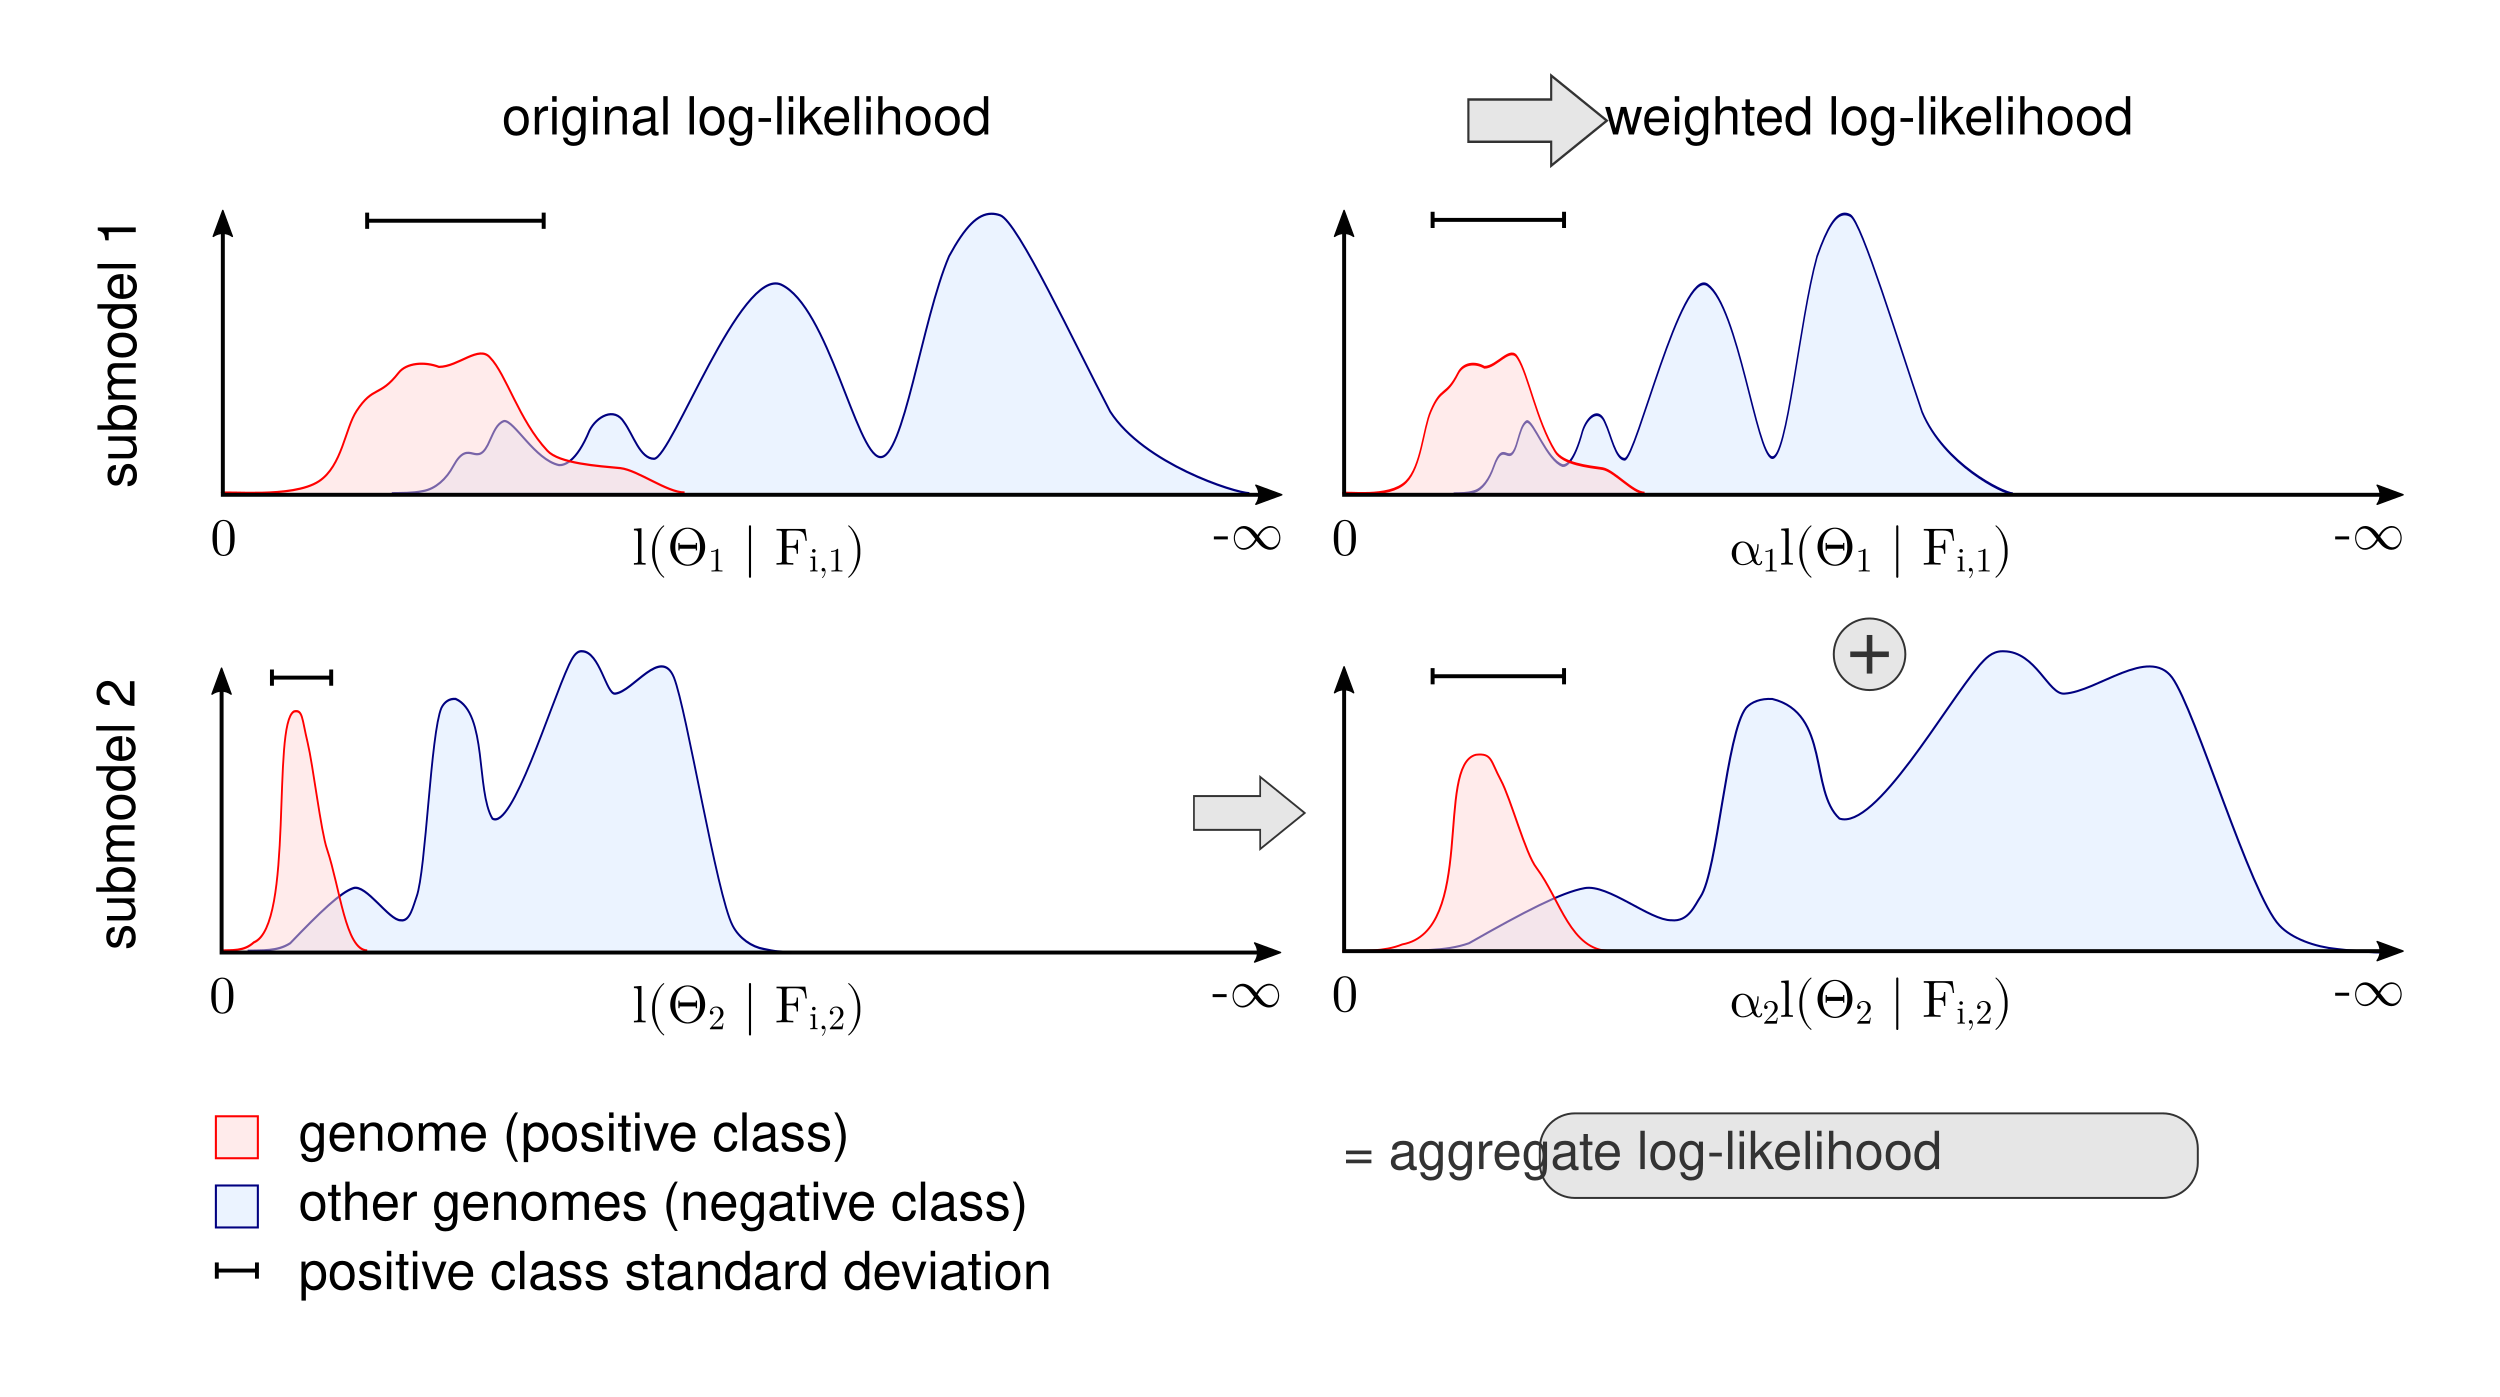
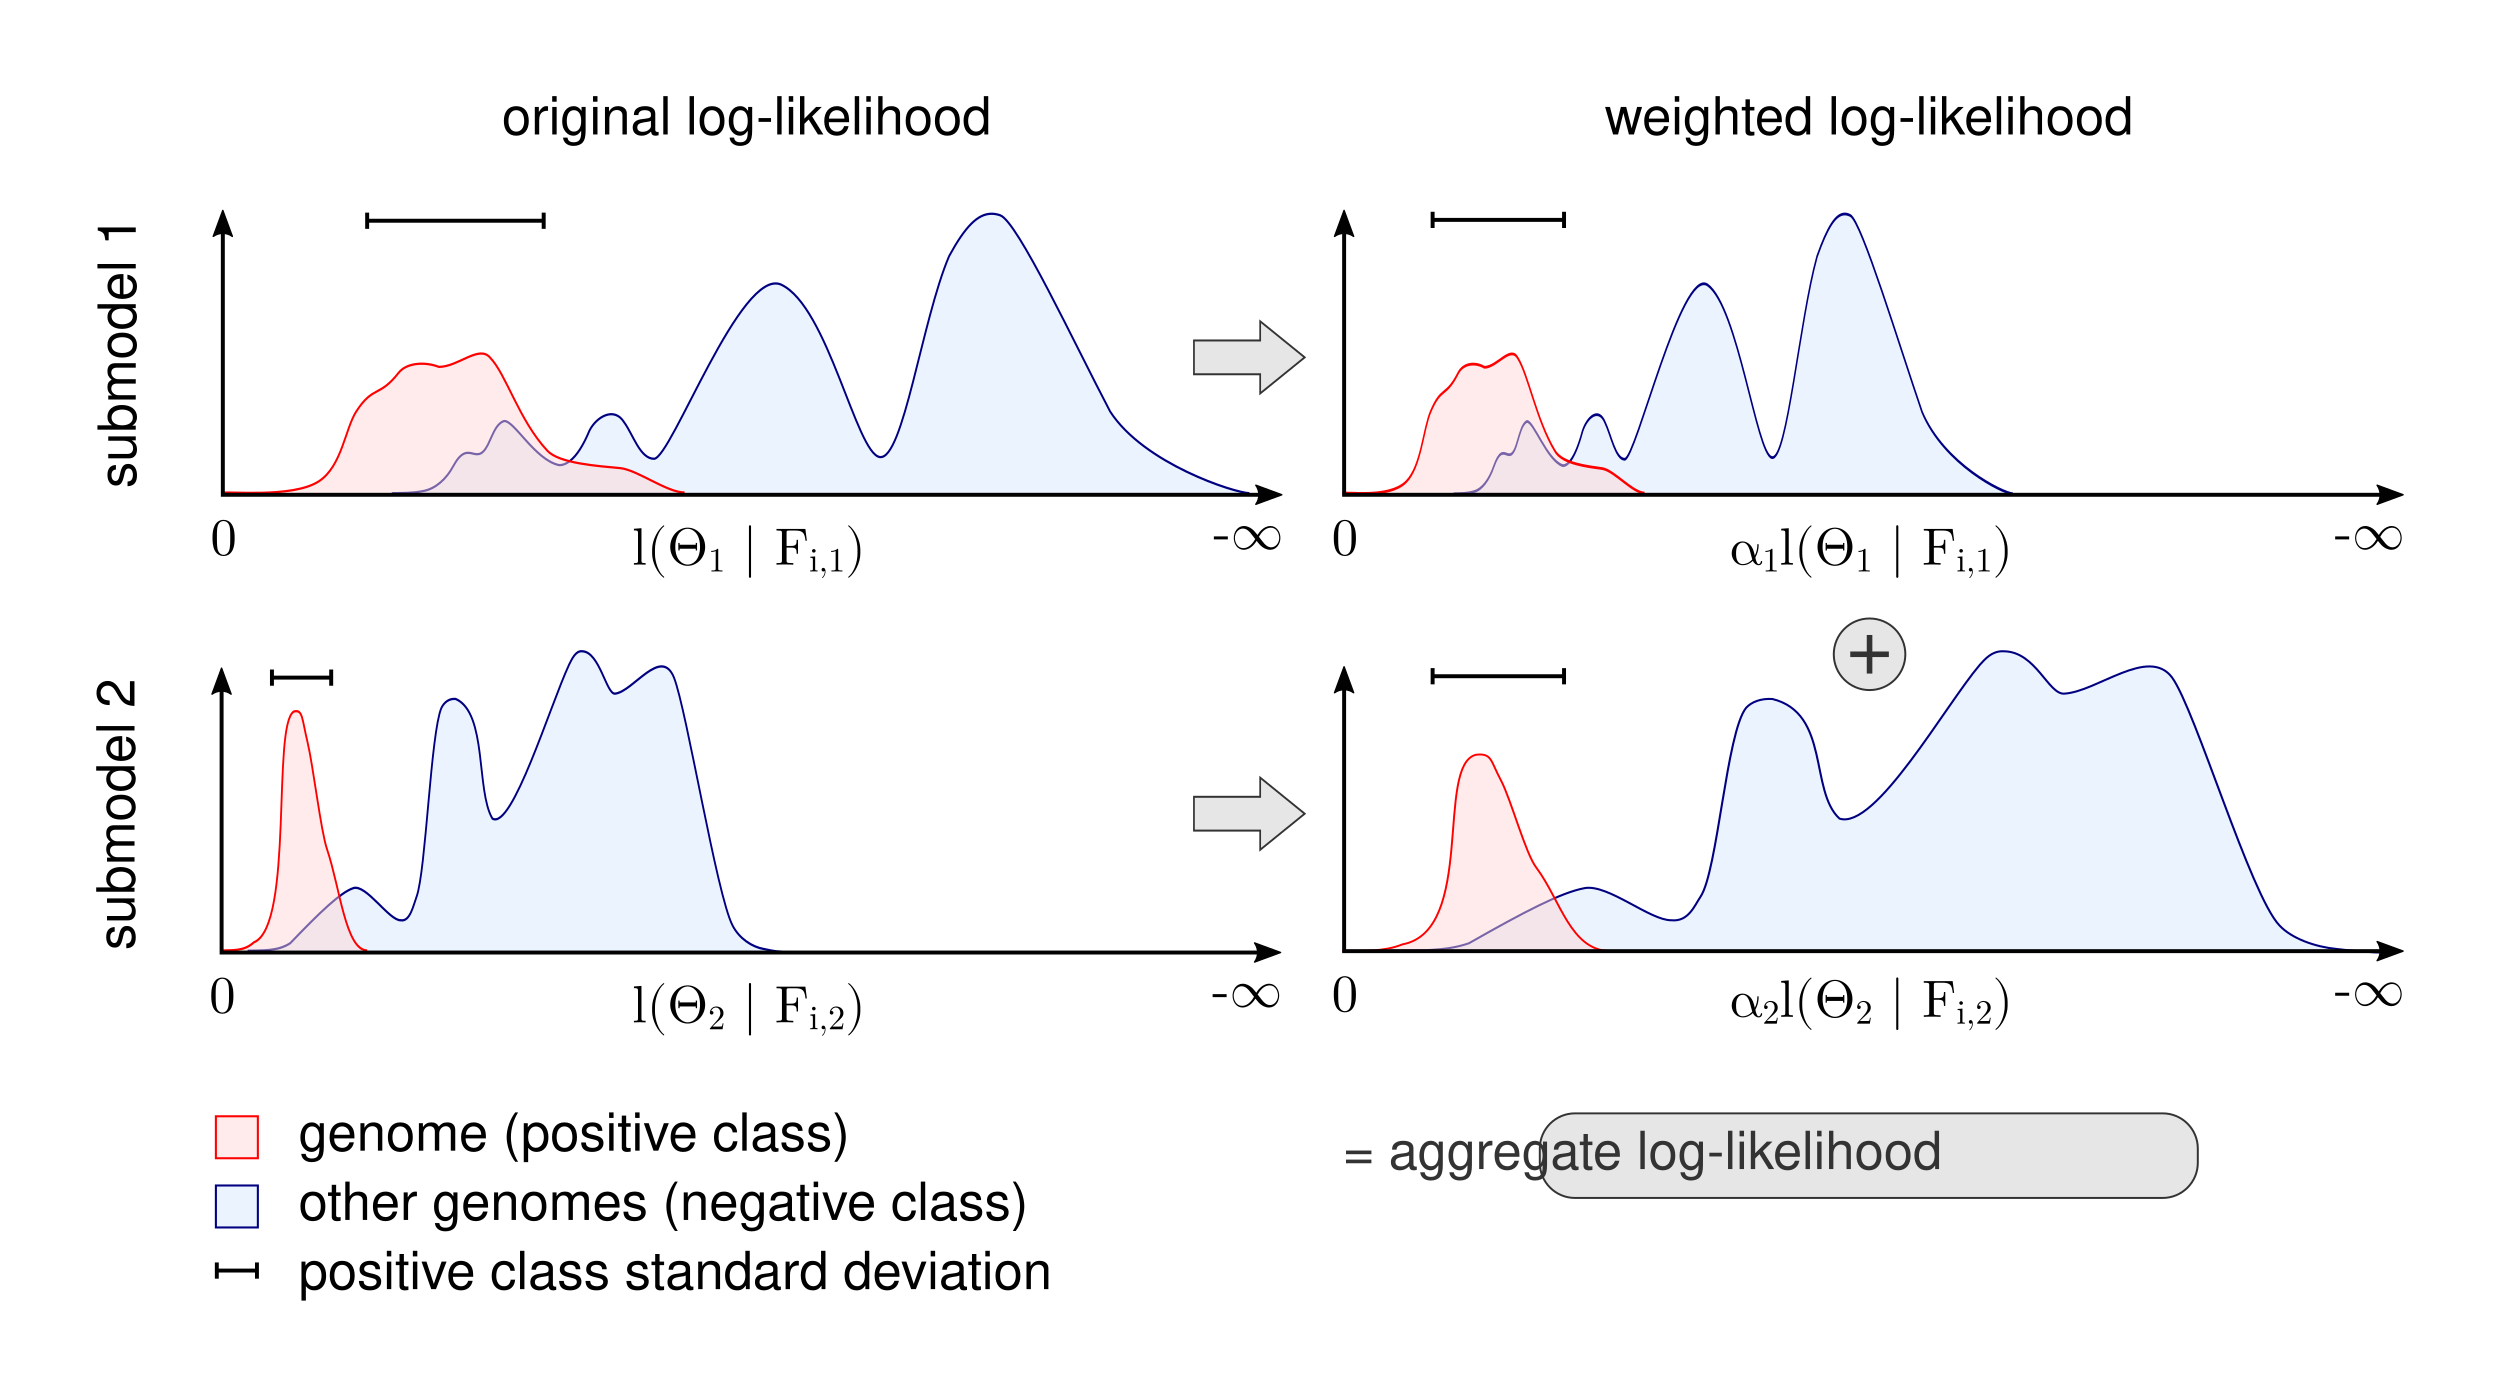
<svg xmlns="http://www.w3.org/2000/svg" xmlns:xlink="http://www.w3.org/1999/xlink" width="13cm" height="7.263cm" viewBox="0 0 460.63 257.358" id="svg2" version="1.1">
  <defs id="defs4">
    <marker orient="auto" refY="0" refX="0" id="Arrow2Mend" style="overflow:visible">
      <path id="path9118" style="fill:#000000;fill-opacity:1;fill-rule:evenodd;stroke:#000000;stroke-width:0.625;stroke-linejoin:round;stroke-opacity:1" d="M 8.719,4.034 -2.207,0.016 8.719,-4.002 c -1.745,2.372 -1.735,5.617 -6e-7,8.035 z" transform="scale(-0.6)" />
    </marker>
    <defs id="defs8077">
      <circle style="stroke-width:0.5" cy="0" cx="0" id="gpDot" r="0.5" />
      <path style="stroke:currentColor;stroke-width:0.133" id="gpPt0" d="M -1,0 H 1 M 0,-1 v 2" />
      <path style="stroke:currentColor;stroke-width:0.133" id="gpPt1" d="M -1,-1 1,1 M 1,-1 -1,1" />
      <path style="stroke:currentColor;stroke-width:0.133" id="gpPt2" d="M -1,0 H 1 M 0,-1 v 2 m -1,-2 2,2 m -2,0 2,-2" />
      <rect style="stroke:currentColor;stroke-width:0.133" id="gpPt3" x="-1" y="-1" width="2" height="2" />
      <rect style="fill:currentColor;stroke:currentColor;stroke-width:0.133" id="gpPt4" x="-1" y="-1" width="2" height="2" />
      <circle style="stroke:currentColor;stroke-width:0.133" id="gpPt5" cx="0" cy="0" r="1" />
      <use height="100%" width="100%" y="0" x="0" style="fill:currentColor;stroke:none" xlink:href="#gpPt5" id="gpPt6" />
      <path style="stroke:currentColor;stroke-width:0.133" id="gpPt7" d="m 0,-1.33 -1.33,2 h 2.66 z" />
      <use height="100%" width="100%" y="0" x="0" style="fill:currentColor;stroke:none" xlink:href="#gpPt7" id="gpPt8" />
      <use height="100%" width="100%" y="0" x="0" style="stroke:currentColor" xlink:href="#gpPt7" id="gpPt9" transform="scale(-1)" />
      <use height="100%" width="100%" y="0" x="0" style="fill:currentColor;stroke:none" xlink:href="#gpPt9" id="gpPt10" />
      <use height="100%" width="100%" y="0" x="0" style="stroke:currentColor" xlink:href="#gpPt3" id="gpPt11" transform="rotate(45)" />
      <use height="100%" width="100%" y="0" x="0" style="fill:currentColor;stroke:none" xlink:href="#gpPt11" id="gpPt12" />
    </defs>
    <marker orient="auto" refY="0" refX="0" id="Arrow2Mstart-2" style="overflow:visible">
      <path id="path9115-8" style="fill:#000000;fill-opacity:1;fill-rule:evenodd;stroke:#000000;stroke-width:0.625;stroke-linejoin:round;stroke-opacity:1" d="M 8.719,4.034 -2.207,0.016 8.719,-4.002 c -1.745,2.372 -1.735,5.617 -6e-7,8.035 z" transform="scale(0.6)" />
    </marker>
    <marker orient="auto" refY="0" refX="0" id="Arrow2Mstart-2-4" style="overflow:visible">
      <path id="path9115-8-5" style="fill:#000000;fill-opacity:1;fill-rule:evenodd;stroke:#000000;stroke-width:0.625;stroke-linejoin:round;stroke-opacity:1" d="M 8.719,4.034 -2.207,0.016 8.719,-4.002 c -1.745,2.372 -1.735,5.617 -6e-7,8.035 z" transform="scale(0.6)" />
    </marker>
    <marker orient="auto" refY="0" refX="0" id="Arrow2Mend-2" style="overflow:visible">
      <path id="path9118-0" style="fill:#000000;fill-opacity:1;fill-rule:evenodd;stroke:#000000;stroke-width:0.625;stroke-linejoin:round;stroke-opacity:1" d="M 8.719,4.034 -2.207,0.016 8.719,-4.002 c -1.745,2.372 -1.735,5.617 -6e-7,8.035 z" transform="scale(-0.6)" />
    </marker>
    <marker orient="auto" refY="0" refX="0" id="Arrow2Mstart-2-9" style="overflow:visible">
      <path id="path9115-8-0" style="fill:#000000;fill-opacity:1;fill-rule:evenodd;stroke:#000000;stroke-width:0.625;stroke-linejoin:round;stroke-opacity:1" d="M 8.719,4.034 -2.207,0.016 8.719,-4.002 c -1.745,2.372 -1.735,5.617 -6e-7,8.035 z" transform="scale(0.6)" />
    </marker>
    <marker orient="auto" refY="0" refX="0" id="Arrow2Mend-99" style="overflow:visible">
      <path id="path9118-4" style="fill:#000000;fill-opacity:1;fill-rule:evenodd;stroke:#000000;stroke-width:0.625;stroke-linejoin:round;stroke-opacity:1" d="M 8.719,4.034 -2.207,0.016 8.719,-4.002 c -1.745,2.372 -1.735,5.617 -6e-7,8.035 z" transform="scale(-0.6)" />
    </marker>
    <marker orient="auto" refY="0" refX="0" id="Arrow2Mstart-2-1" style="overflow:visible">
      <path id="path9115-8-03" style="fill:#000000;fill-opacity:1;fill-rule:evenodd;stroke:#000000;stroke-width:0.625;stroke-linejoin:round;stroke-opacity:1" d="M 8.719,4.034 -2.207,0.016 8.719,-4.002 c -1.745,2.372 -1.735,5.617 -6e-7,8.035 z" transform="scale(0.6)" />
    </marker>
    <marker orient="auto" refY="0" refX="0" id="Arrow2Mend-7" style="overflow:visible">
      <path id="path9118-8" style="fill:#000000;fill-opacity:1;fill-rule:evenodd;stroke:#000000;stroke-width:0.625;stroke-linejoin:round;stroke-opacity:1" d="M 8.719,4.034 -2.207,0.016 8.719,-4.002 c -1.745,2.372 -1.735,5.617 -6e-7,8.035 z" transform="scale(-0.6)" />
    </marker>
  </defs>
  <g id="layer1" transform="translate(-2.004897,-85.79179)">
    <g style="color:#ffffff;fill:none;stroke:currentColor;stroke-width:5;stroke-linecap:butt;stroke-linejoin:miter" id="g8093" transform="translate(-388.5714,-11.92351)" />
    <g style="color:#000000;fill:none;stroke:currentColor;stroke-width:5;stroke-linecap:butt;stroke-linejoin:miter" id="g8095" transform="translate(-388.5714,-11.92351)" />
    <g id="g8935-7" transform="matrix(0.03029396,0,0,0.03029396,294.3718,24.95162)" />
    <g id="g14584-01" transform="translate(271.2583,-114.0734)" />
    <text xml:space="preserve" style="font-style:normal;font-weight:normal;font-size:40px;line-height:125%;font-family:sans-serif;letter-spacing:0px;word-spacing:0px;fill:#000000;fill-opacity:1;stroke:none;stroke-width:1px;stroke-linecap:butt;stroke-linejoin:miter;stroke-opacity:1" x="120.714" y="308.076" id="text16490">
      <tspan id="tspan16492" x="120.714" y="343.467" />
    </text>
    <g id="g18074" transform="matrix(0.7290189,0,0,0.7290189,5.344135,88.01877)">
      <g style="color:#ff0000;fill:none;stroke:#ff0000;stroke-width:11.811;stroke-linecap:butt;stroke-linejoin:miter;stroke-miterlimit:4;stroke-dasharray:none" transform="matrix(0.04066079,0,0,0.04823645,69.53168,-127.7697)" id="g8847-4-2">
        <path style="color:#ff0000;fill:#d5e5ff;fill-opacity:0.471;stroke:#000080;stroke-width:11.811;stroke-linecap:butt;stroke-linejoin:miter;stroke-miterlimit:4;stroke-dasharray:none" d="m 5943.3,5169.928 c -92.552,-2.635 -655.233,-153.757 -865.399,-427.952 -222.678,-357.134 -576.237,-997.642 -684.085,-1028.573 -18.536,-5.316 -36.501,-8.014 -54.156,-7.885 -85.067,0.623 -162.955,66.885 -263.059,222.211 -169.708,336.073 -285.068,1070.66 -430.819,1052.572 -145.751,-18.088 -321.893,-788.852 -613.166,-903.482 -250.541,-93.237 -680.508,906.131 -789.482,912.584 -87.464,0.228 -130.692,-127.486 -186.484,-191.158 -61.364,-84.333 -172.122,-29.047 -215.496,43.467 -82.226,167.654 -158.449,182.453 -189.504,180.736 -149.098,-27.228 -279.448,-235.92 -341.394,-230.838 -44.774,12.522 -65.179,60.651 -86.213,97.928 -83.169,169.578 -126.273,-21.921 -229.326,137.938 -42.363,67.125 -110.238,120.346 -190.305,131.455 -63.314,10.964 -127.97,9.887 -191.996,10.744" id="path8370-9-1-1-0-6" />
        <path style="color:#ff0000;fill:#ffd5d5;fill-opacity:0.471;stroke:#ff0000;stroke-width:11.811;stroke-linecap:butt;stroke-linejoin:miter;stroke-miterlimit:4;stroke-dasharray:none" d="m -448.157,5169.151 c 24.813,-13.029 441.806,29.723 607.569,-61.944 144.751,-80.048 162.388,-277.464 234.828,-369.168 103.785,-133.197 141.092,-70.026 260.497,-199.085 48.902,-52.81 161.903,-59.682 251.04,-31.003 120.332,-0.61 248.887,-116.592 317.356,-49.022 100.488,86.691 179.139,328.286 356.221,488.094 72.795,67.103 317.079,80.32 454.662,91.425 108.795,10.961 288.629,126.99 398.649,127.847" id="path8370-9-3-6-0" />
      </g>
      <path style="opacity:0.99;fill:none;fill-opacity:1;stroke:#000000;stroke-width:1;stroke-miterlimit:4;stroke-dasharray:none;stroke-dashoffset:0;stroke-opacity:1;marker-start:url(#Arrow2Mstart-2-4);marker-end:url(#Arrow2Mend-2)" d="M 318.052,122.003 H 51.731 V 51.459" id="rect8900-6-2" />
      <g style="color:#ff0000;fill:none;stroke:#ff0000;stroke-width:12.056;stroke-linecap:butt;stroke-linejoin:miter;stroke-miterlimit:4;stroke-dasharray:none" transform="matrix(0.03898306,0,0,0.04827194,50.21843,77.19164)" id="g8843">
        <path style="color:#ff0000;fill:#d5e5ff;fill-opacity:0.471;stroke:#000080;stroke-width:12.056;stroke-linecap:butt;stroke-linejoin:miter;stroke-miterlimit:4;stroke-dasharray:none" d="m 3726.048,3325.677 c -64.026,-0.857 -114.538,-7.863 -177.852,-18.827 -80.067,-11.109 -162.084,-56.249 -204.447,-123.374 -103.053,-159.859 -297.061,-1129.16 -380.23,-1298.738 -83.331,-164.653 -264.214,73.92 -380.822,84.646 -56.758,7.041 -100.595,-220.389 -214.49,-221.774 -0.326,-0.027 -0.651,-0.051 -0.976,-0.072 -0.324,-0.021 -0.647,-0.039 -0.969,-0.054 -0.322,-0.015 -0.643,-0.028 -0.963,-0.038 -0.32,-0.01 -0.638,-0.017 -0.956,-0.022 -39.403,-0.544 -62.515,41.17 -80.973,70.811 -123.131,214.074 -369.631,867.397 -496.751,805.391 -106.605,-145.21 -32.777,-552.032 -237.556,-626.307 -41.772,-3.435 -73.863,15.784 -92.916,46.381 -69.488,129.101 -100.825,855.764 -161.223,989.004 -20.98,45.654 -42.505,132.64 -102.975,123.293 -75.346,1.843 -224.349,-190.631 -306.931,-168.247 -82.581,22.384 -211.877,122.245 -409.432,288.534 -84.764,44.192 -183.548,36.466 -276.1,39.102" id="path8370-9-1-2-7" />
        <path style="color:#ff0000;fill:#ffd5d5;fill-opacity:0.471;stroke:#ff0000;stroke-width:12.056;stroke-linecap:butt;stroke-linejoin:miter;stroke-miterlimit:4;stroke-dasharray:none" d="m 27.342,3314.604 c 71.146,-2.876 147.084,5.557 212.244,-42.67 260.931,-85.585 116.43,-1144.678 260.592,-1209.149 57.228,-11.512 51.16,37.462 87.958,161.267 35.95,120.948 87.007,468.805 126.334,560.086 85.172,205.644 120.126,526.625 260.468,530.466" id="path8370-6" />
      </g>
      <path style="opacity:0.99;fill:none;fill-opacity:1;stroke:#000000;stroke-width:1;stroke-miterlimit:4;stroke-dasharray:none;stroke-dashoffset:0;stroke-opacity:1;marker-start:url(#Arrow2Mstart-2);marker-end:url(#Arrow2Mend)" d="M 317.739,237.695 H 51.419 v -70.544" id="rect8900-6" />
      <g style="color:#ff0000;fill:none;stroke:#ff0000;stroke-width:14.618;stroke-linecap:butt;stroke-linejoin:miter;stroke-miterlimit:4;stroke-dasharray:none" transform="matrix(0.02651398,0,0,0.04828755,346.5785,-127.8959)" id="g8847-4">
        <path style="color:#ff0000;fill:#d5e5ff;fill-opacity:0.471;stroke:#000080;stroke-width:14.618;stroke-linecap:butt;stroke-linejoin:miter;stroke-miterlimit:4;stroke-dasharray:none" d="m 5943.3,5169.928 c -92.552,-2.635 -655.233,-153.757 -865.399,-427.952 -222.678,-357.134 -576.237,-997.642 -684.085,-1028.573 -18.536,-5.316 -36.501,-8.014 -54.156,-7.885 -85.067,0.623 -162.955,66.885 -263.059,222.211 -169.708,336.073 -285.068,1070.66 -430.819,1052.572 -145.751,-18.088 -321.893,-788.852 -613.166,-903.482 -250.541,-93.237 -680.508,906.131 -789.482,912.584 -87.464,0.228 -130.692,-127.486 -186.484,-191.158 -61.364,-84.333 -172.122,-29.047 -215.496,43.467 -82.226,167.654 -158.449,182.453 -189.504,180.736 -149.098,-27.228 -279.448,-235.92 -341.394,-230.838 -44.774,12.522 -65.179,60.651 -86.213,97.928 -83.169,169.578 -126.273,-21.921 -229.326,137.938 -42.363,67.125 -110.238,120.346 -190.305,131.455 -63.314,10.964 -127.97,9.887 -191.996,10.744" id="path8370-9-1-1-0" />
        <path style="color:#ff0000;fill:#ffd5d5;fill-opacity:0.471;stroke:#ff0000;stroke-width:14.618;stroke-linecap:butt;stroke-linejoin:miter;stroke-miterlimit:4;stroke-dasharray:none" d="m -448.157,5169.151 c 24.813,-13.029 441.806,29.723 607.569,-61.944 144.751,-80.048 162.388,-277.464 234.828,-369.168 103.785,-133.197 141.092,-70.026 260.497,-199.085 48.902,-52.81 161.903,-59.682 251.04,-31.003 120.332,-0.61 248.887,-116.592 317.356,-49.022 100.488,86.691 179.139,328.286 356.221,488.094 72.795,67.103 317.079,80.32 454.662,91.425 108.795,10.961 288.629,126.99 398.649,127.847" id="path8370-9-3-6" />
      </g>
      <path style="opacity:0.99;fill:none;fill-opacity:1;stroke:#000000;stroke-width:1;stroke-miterlimit:4;stroke-dasharray:none;stroke-dashoffset:0;stroke-opacity:1;marker-start:url(#Arrow2Mstart-2-9);marker-end:url(#Arrow2Mend-99)" d="M 601.455,122.003 H 335.134 V 51.459" id="rect8900-6-5" />
      <path style="color:#ff0000;fill:#d5e5ff;fill-opacity:0.471;stroke:#000080;stroke-width:0.523;stroke-linecap:butt;stroke-linejoin:miter;stroke-miterlimit:4;stroke-dasharray:none" d="m 598.853,237.725 c -4.573,-0.041 -8.181,-0.38 -12.703,-0.909 -5.719,-0.536 -11.577,-2.715 -14.602,-5.955 -7.36,-7.716 -21.217,-54.502 -27.158,-62.687 -5.952,-7.947 -18.871,3.568 -27.2,4.086 -4.054,0.34 -7.185,-10.638 -15.32,-10.704 -0.023,-0.001 -0.046,-0.003 -0.07,-0.003 -0.023,-0.001 -0.046,-0.001 -0.069,-0.003 -0.023,-7.2e-4 -0.046,-0.001 -0.069,-0.001 -0.023,-4.7e-4 -0.046,-8.1e-4 -0.068,-10e-4 -2.814,-0.026 -4.465,1.987 -5.783,3.418 -8.795,10.333 -26.401,41.867 -35.48,38.874 -7.614,-7.009 -2.341,-26.645 -16.967,-30.23 -2.984,-0.166 -5.276,0.762 -6.636,2.239 -4.963,6.231 -7.201,41.306 -11.515,47.737 -1.498,2.204 -3.036,6.402 -7.355,5.951 -5.381,0.089 -16.024,-9.201 -21.922,-8.121 -5.898,1.08 -15.133,5.9 -29.243,13.927 -6.054,2.133 -13.11,1.76 -19.72,1.887" id="path8370-9-1-2-7-8" />
      <path style="color:#ff0000;fill:#ffd5d5;fill-opacity:0.471;stroke:#ff0000;stroke-width:0.489;stroke-linecap:butt;stroke-linejoin:miter;stroke-miterlimit:4;stroke-dasharray:none" d="m 334.677,237.33 c 5.082,-0.114 10.506,0.22 15.16,-1.691 18.637,-3.393 8.316,-45.376 18.613,-47.932 4.088,-0.456 3.654,1.485 6.283,6.393 2.568,4.795 6.215,18.584 9.024,22.202 6.084,8.152 8.58,20.876 18.604,21.028" id="path8370-6-5" />
      <path id="rect8900-6-86" d="M 601.455,237.343 H 335.134 V 166.799" style="opacity:0.99;fill:none;fill-opacity:1;stroke:#000000;stroke-width:1;stroke-miterlimit:4;stroke-dasharray:none;stroke-dashoffset:0;stroke-opacity:1;marker-start:url(#Arrow2Mstart-2-1);marker-end:url(#Arrow2Mend-7)" />
      <path id="path14568" style="fill:none;fill-rule:evenodd;stroke:#000000;stroke-width:1;stroke-linecap:butt;stroke-linejoin:miter;stroke-miterlimit:4;stroke-dasharray:none;stroke-opacity:1" d="m 88.208,54.786 v -4.099 m 44.618,0 v 4.099 M 87.98,52.736 h 45.074" />
      <path id="path14568-1" style="fill:none;fill-rule:evenodd;stroke:#000000;stroke-width:1;stroke-linecap:butt;stroke-linejoin:miter;stroke-miterlimit:4;stroke-dasharray:none;stroke-opacity:1" d="m 64.144,170.262 v -4.099 m 14.975,0 v 4.099 m -15.203,-2.05 h 15.431" />
      <path id="path14568-7" style="fill:none;fill-rule:evenodd;stroke:#000000;stroke-width:1;stroke-linecap:butt;stroke-linejoin:miter;stroke-miterlimit:4;stroke-dasharray:none;stroke-opacity:1" d="m 357.501,169.91 v -4.099 m 33.217,0 v 4.099 m -33.445,-2.05 h 33.673" />
      <path id="path14568-7-6" style="fill:none;fill-rule:evenodd;stroke:#000000;stroke-width:1;stroke-linecap:butt;stroke-linejoin:miter;stroke-miterlimit:4;stroke-dasharray:none;stroke-opacity:1" d="M 357.501,54.57 V 50.471 m 33.217,0 v 4.099 m -33.445,-2.05 h 33.673" />
      <text id="text16177" y="30.934" x="122.275" style="font-style:normal;font-weight:normal;font-size:40px;line-height:125%;font-family:sans-serif;letter-spacing:0px;word-spacing:0px;fill:#000000;fill-opacity:1;stroke:none;stroke-width:1px;stroke-linecap:butt;stroke-linejoin:miter;stroke-opacity:1" xml:space="preserve">
        <tspan style="font-style:normal;font-variant:normal;font-weight:normal;font-stretch:normal;font-size:13.287px;font-family:'Nimbus Sans L';-inkscape-font-specification:'Nimbus Sans L'" y="30.934" x="122.275" id="tspan16179">original log-likelihood</tspan>
      </text>
      <text id="text16177-6" y="30.934" x="401.025" style="font-style:normal;font-weight:normal;font-size:40px;line-height:125%;font-family:sans-serif;letter-spacing:0px;word-spacing:0px;fill:#000000;fill-opacity:1;stroke:none;stroke-width:1px;stroke-linecap:butt;stroke-linejoin:miter;stroke-opacity:1" xml:space="preserve">
        <tspan style="font-style:normal;font-variant:normal;font-weight:normal;font-stretch:normal;font-size:13.287px;font-family:'Nimbus Sans L';-inkscape-font-specification:'Nimbus Sans L'" y="30.934" x="401.025" id="tspan16179-7">weighted log-likelihood</tspan>
      </text>
      <text id="text16177-60" y="255.353" x="155.197" style="font-style:normal;font-weight:normal;font-size:40px;line-height:125%;font-family:sans-serif;letter-spacing:0px;word-spacing:0px;fill:#000000;fill-opacity:1;stroke:none;stroke-width:1px;stroke-linecap:butt;stroke-linejoin:miter;stroke-opacity:1" xml:space="preserve">
        <tspan style="font-style:normal;font-variant:normal;font-weight:normal;font-stretch:normal;font-size:13.287px;font-family:'Latin Modern Math';-inkscape-font-specification:'Latin Modern Math'" y="255.353" x="155.197" id="tspan16179-9">l(Θ<tspan id="tspan16284" style="font-size:65%;baseline-shift:sub">2</tspan> | F<tspan id="tspan16288" style="font-size:65%;baseline-shift:sub">i,2</tspan>)</tspan>
      </text>
      <text id="text16177-60-0" y="139.661" x="155.197" style="font-style:normal;font-weight:normal;font-size:40px;line-height:125%;font-family:sans-serif;letter-spacing:0px;word-spacing:0px;fill:#000000;fill-opacity:1;stroke:none;stroke-width:1px;stroke-linecap:butt;stroke-linejoin:miter;stroke-opacity:1" xml:space="preserve">
        <tspan style="font-style:normal;font-variant:normal;font-weight:normal;font-stretch:normal;font-size:13.287px;font-family:'Latin Modern Math';-inkscape-font-specification:'Latin Modern Math'" y="139.661" x="155.197" id="tspan16179-9-2">l(Θ<tspan id="tspan16284-8" style="font-size:65%;baseline-shift:sub">1</tspan> | F<tspan id="tspan16288-0" style="font-size:65%;baseline-shift:sub">i,1</tspan>)</tspan>
      </text>
      <text id="text16177-60-0-6" y="139.661" x="432.334" style="font-style:normal;font-weight:normal;font-size:40px;line-height:125%;font-family:sans-serif;letter-spacing:0px;word-spacing:0px;fill:#000000;fill-opacity:1;stroke:none;stroke-width:1px;stroke-linecap:butt;stroke-linejoin:miter;stroke-opacity:1" xml:space="preserve">
        <tspan style="font-style:normal;font-variant:normal;font-weight:normal;font-stretch:normal;font-size:13.287px;font-family:'Latin Modern Math';-inkscape-font-specification:'Latin Modern Math'" y="139.661" x="432.334" id="tspan16179-9-2-2">α<tspan id="tspan16286-4-6" style="font-size:65%;baseline-shift:sub">1</tspan>l(Θ<tspan id="tspan16284-8-5" style="font-size:65%;baseline-shift:sub">1</tspan> | F<tspan id="tspan16288-0-6" style="font-size:65%;baseline-shift:sub">i,1</tspan>)</tspan>
      </text>
      <text id="text16177-60-0-63" y="253.952" x="432.334" style="font-style:normal;font-weight:normal;font-size:40px;line-height:125%;font-family:sans-serif;letter-spacing:0px;word-spacing:0px;fill:#000000;fill-opacity:1;stroke:none;stroke-width:1px;stroke-linecap:butt;stroke-linejoin:miter;stroke-opacity:1" xml:space="preserve">
        <tspan style="font-style:normal;font-variant:normal;font-weight:normal;font-stretch:normal;font-size:13.287px;font-family:'Latin Modern Math';-inkscape-font-specification:'Latin Modern Math'" y="253.952" x="432.334" id="tspan16179-9-2-4">α<tspan id="tspan16286-4-1" style="font-size:65%;baseline-shift:sub">2</tspan>l(Θ<tspan id="tspan16284-8-7" style="font-size:65%;baseline-shift:sub">2</tspan> | F<tspan id="tspan16288-0-1" style="font-size:65%;baseline-shift:sub">i,2</tspan>)</tspan>
      </text>
      <text transform="rotate(-90)" id="text16177-3" y="29.72" x="-120.29" style="font-style:normal;font-weight:normal;font-size:40px;line-height:125%;font-family:sans-serif;letter-spacing:0px;word-spacing:0px;fill:#000000;fill-opacity:1;stroke:none;stroke-width:1px;stroke-linecap:butt;stroke-linejoin:miter;stroke-opacity:1" xml:space="preserve">
        <tspan style="font-style:normal;font-variant:normal;font-weight:normal;font-stretch:normal;font-size:13.287px;font-family:'Nimbus Sans L';-inkscape-font-specification:'Nimbus Sans L'" y="29.72" x="-120.29" id="tspan16179-0">submodel 1</tspan>
      </text>
      <text transform="rotate(-90)" id="text16177-3-8" y="29.408" x="-237.071" style="font-style:normal;font-weight:normal;font-size:40px;line-height:125%;font-family:sans-serif;letter-spacing:0px;word-spacing:0px;fill:#000000;fill-opacity:1;stroke:none;stroke-width:1px;stroke-linecap:butt;stroke-linejoin:miter;stroke-opacity:1" xml:space="preserve">
        <tspan style="font-style:normal;font-variant:normal;font-weight:normal;font-stretch:normal;font-size:13.287px;font-family:'Nimbus Sans L';-inkscape-font-specification:'Nimbus Sans L'" y="29.408" x="-237.071" id="tspan16179-0-2">submodel 2</tspan>
      </text>
      <text id="text16177-60-9" y="135.763" x="302.072" style="font-style:normal;font-weight:normal;font-size:40px;line-height:125%;font-family:sans-serif;letter-spacing:0px;word-spacing:0px;fill:#000000;fill-opacity:1;stroke:none;stroke-width:1px;stroke-linecap:butt;stroke-linejoin:miter;stroke-opacity:1" xml:space="preserve">
        <tspan style="font-style:normal;font-variant:normal;font-weight:normal;font-stretch:normal;font-size:13.287px;font-family:'Latin Modern Math';-inkscape-font-specification:'Latin Modern Math'" y="135.763" x="302.072" id="tspan16179-9-0">-∞</tspan>
      </text>
      <text id="text16177-60-9-1" y="135.763" x="585.476" style="font-style:normal;font-weight:normal;font-size:40px;line-height:125%;font-family:sans-serif;letter-spacing:0px;word-spacing:0px;fill:#000000;fill-opacity:1;stroke:none;stroke-width:1px;stroke-linecap:butt;stroke-linejoin:miter;stroke-opacity:1" xml:space="preserve">
        <tspan style="font-style:normal;font-variant:normal;font-weight:normal;font-stretch:normal;font-size:13.287px;font-family:'Latin Modern Math';-inkscape-font-specification:'Latin Modern Math'" y="135.763" x="585.476" id="tspan16179-9-0-6">-∞</tspan>
      </text>
      <text id="text16177-60-9-7" y="251.103" x="585.476" style="font-style:normal;font-weight:normal;font-size:40px;line-height:125%;font-family:sans-serif;letter-spacing:0px;word-spacing:0px;fill:#000000;fill-opacity:1;stroke:none;stroke-width:1px;stroke-linecap:butt;stroke-linejoin:miter;stroke-opacity:1" xml:space="preserve">
        <tspan style="font-style:normal;font-variant:normal;font-weight:normal;font-stretch:normal;font-size:13.287px;font-family:'Latin Modern Math';-inkscape-font-specification:'Latin Modern Math'" y="251.103" x="585.476" id="tspan16179-9-0-8">-∞</tspan>
      </text>
      <text id="text16177-60-9-8" y="251.455" x="301.76" style="font-style:normal;font-weight:normal;font-size:40px;line-height:125%;font-family:sans-serif;letter-spacing:0px;word-spacing:0px;fill:#000000;fill-opacity:1;stroke:none;stroke-width:1px;stroke-linecap:butt;stroke-linejoin:miter;stroke-opacity:1" xml:space="preserve">
        <tspan style="font-style:normal;font-variant:normal;font-weight:normal;font-stretch:normal;font-size:13.287px;font-family:'Latin Modern Math';-inkscape-font-specification:'Latin Modern Math'" y="251.455" x="301.76" id="tspan16179-9-0-2">-∞</tspan>
      </text>
      <g transform="matrix(0.9045867,0,0,0.9045867,314.7947,-150.611)" id="g17709">
        <circle r="10" cy="345.93" cx="169.294" style="opacity:1;fill:#e6e6e6;fill-opacity:1;stroke:#333333;stroke-width:0.553;stroke-miterlimit:4;stroke-dasharray:none;stroke-dashoffset:0;stroke-opacity:1" id="path17707" />
        <g style="font-style:normal;font-weight:normal;font-size:67.085px;line-height:125%;font-family:sans-serif;text-align:center;letter-spacing:0px;word-spacing:0px;text-anchor:middle;fill:#333333;fill-opacity:1;stroke:none;stroke-width:1px;stroke-linecap:butt;stroke-linejoin:miter;stroke-opacity:1" id="text16177-7-7">
          <path d="m 174.687,345.15 h -4.613 v -4.613 h -1.56 v 4.613 h -4.613 v 1.56 h 4.613 v 4.613 h 1.56 v -4.613 h 4.613 z" style="font-style:normal;font-variant:normal;font-weight:normal;font-stretch:normal;font-size:22.285px;font-family:'Nimbus Sans L';-inkscape-font-specification:'Nimbus Sans L';text-align:center;text-anchor:middle;fill:#333333" id="path4435" />
        </g>
      </g>
      <g transform="translate(-33.45164,2.956648)" id="g17894">
        <rect style="opacity:1;fill:#e6e6e6;fill-opacity:1;stroke:#333333;stroke-width:0.5;stroke-miterlimit:4;stroke-dasharray:none;stroke-dashoffset:0;stroke-opacity:1" id="rect17744" width="166.309" height="21.381" x="418.043" y="275.386" ry="8.89" />
        <g id="g17746" style="fill:#333333" transform="translate(-2.550642,3.027916e-6)">
          <text id="text16177-7" y="289.471" x="503.826" style="font-style:normal;font-weight:normal;font-size:40px;line-height:125%;font-family:sans-serif;text-align:center;letter-spacing:0px;word-spacing:0px;text-anchor:middle;fill:#333333;fill-opacity:1;stroke:none;stroke-width:1px;stroke-linecap:butt;stroke-linejoin:miter;stroke-opacity:1" xml:space="preserve">
            <tspan style="font-style:normal;font-variant:normal;font-weight:normal;font-stretch:normal;font-size:13.287px;font-family:'Nimbus Sans L';-inkscape-font-specification:'Nimbus Sans L';text-align:center;text-anchor:middle;fill:#333333" y="289.471" x="503.826" id="tspan16179-91">= aggregate log-likelihood</tspan>
          </text>
        </g>
      </g>
      <g transform="translate(0,2)" id="g18060">
        <g id="g18055" transform="translate(0,-8.5944078e-5)">
          <rect ry="0" y="277.081" x="49.975" height="10.607" width="10.607" id="rect17789" style="opacity:1;fill:#ffd5d5;fill-opacity:0.471;stroke:#ff0000;stroke-width:0.523;stroke-miterlimit:4;stroke-dasharray:none;stroke-dashoffset:0;stroke-opacity:1" />
          <text id="text16177-76" y="285.779" x="70.862" style="font-style:normal;font-weight:normal;font-size:40px;line-height:125%;font-family:sans-serif;letter-spacing:0px;word-spacing:0px;fill:#000000;fill-opacity:1;stroke:none;stroke-width:1px;stroke-linecap:butt;stroke-linejoin:miter;stroke-opacity:1" xml:space="preserve">
            <tspan style="font-style:normal;font-variant:normal;font-weight:normal;font-stretch:normal;font-size:13.287px;font-family:'Nimbus Sans L';-inkscape-font-specification:'Nimbus Sans L'" y="285.779" x="70.862" id="tspan16179-8">genome (positive class)</tspan>
          </text>
        </g>
        <g id="g18050" transform="translate(0,0.4481868)">
          <rect ry="0" y="294.127" x="49.975" height="10.607" width="10.607" id="rect17789-8" style="opacity:1;fill:#d5e5ff;fill-opacity:0.471;stroke:#000080;stroke-width:0.523;stroke-miterlimit:4;stroke-dasharray:none;stroke-dashoffset:0;stroke-opacity:1" />
          <text id="text16177-76-6" y="302.825" x="70.862" style="font-style:normal;font-weight:normal;font-size:40px;line-height:125%;font-family:sans-serif;letter-spacing:0px;word-spacing:0px;fill:#000000;fill-opacity:1;stroke:none;stroke-width:1px;stroke-linecap:butt;stroke-linejoin:miter;stroke-opacity:1" xml:space="preserve">
            <tspan style="font-style:normal;font-variant:normal;font-weight:normal;font-stretch:normal;font-size:13.287px;font-family:'Nimbus Sans L';-inkscape-font-specification:'Nimbus Sans L'" y="302.825" x="70.862" id="tspan16179-8-1">other genomes (negative class)</tspan>
          </text>
        </g>
        <g id="g18045" transform="translate(0,-2.000016)">
          <path id="path14568-1-4" style="fill:none;fill-rule:evenodd;stroke:#000000;stroke-width:0.989;stroke-linecap:butt;stroke-linejoin:miter;stroke-miterlimit:4;stroke-dasharray:none;stroke-opacity:1" d="m 50.208,320.126 v -4.099 m 10.144,0 v 4.099 m -10.299,-2.05 h 10.453" />
          <text id="text16177-76-6-5" y="322.767" x="70.888" style="font-style:normal;font-weight:normal;font-size:40px;line-height:125%;font-family:sans-serif;letter-spacing:0px;word-spacing:0px;fill:#000000;fill-opacity:1;stroke:none;stroke-width:1px;stroke-linecap:butt;stroke-linejoin:miter;stroke-opacity:1" xml:space="preserve">
            <tspan style="font-style:normal;font-variant:normal;font-weight:normal;font-stretch:normal;font-size:13.287px;font-family:'Nimbus Sans L';-inkscape-font-specification:'Nimbus Sans L'" y="322.767" x="70.888" id="tspan16179-8-1-2">positive class standard deviation</tspan>
          </text>
        </g>
      </g>
      <text id="text16177-60-9-5" y="137.178" x="48.605" style="font-style:normal;font-weight:normal;font-size:40px;line-height:125%;font-family:sans-serif;letter-spacing:0px;word-spacing:0px;fill:#000000;fill-opacity:1;stroke:none;stroke-width:1px;stroke-linecap:butt;stroke-linejoin:miter;stroke-opacity:1" xml:space="preserve">
        <tspan style="font-style:normal;font-variant:normal;font-weight:normal;font-stretch:normal;font-size:13.287px;font-family:'Latin Modern Math';-inkscape-font-specification:'Latin Modern Math'" y="137.178" x="48.605" id="tspan16179-9-0-9">0</tspan>
      </text>
      <text id="text16177-60-9-5-3" y="252.87" x="48.293" style="font-style:normal;font-weight:normal;font-size:40px;line-height:125%;font-family:sans-serif;letter-spacing:0px;word-spacing:0px;fill:#000000;fill-opacity:1;stroke:none;stroke-width:1px;stroke-linecap:butt;stroke-linejoin:miter;stroke-opacity:1" xml:space="preserve">
        <tspan style="font-style:normal;font-variant:normal;font-weight:normal;font-stretch:normal;font-size:13.287px;font-family:'Latin Modern Math';-inkscape-font-specification:'Latin Modern Math'" y="252.87" x="48.293" id="tspan16179-9-0-9-8">0</tspan>
      </text>
      <text id="text16177-60-9-5-8" y="137.178" x="332.008" style="font-style:normal;font-weight:normal;font-size:40px;line-height:125%;font-family:sans-serif;letter-spacing:0px;word-spacing:0px;fill:#000000;fill-opacity:1;stroke:none;stroke-width:1px;stroke-linecap:butt;stroke-linejoin:miter;stroke-opacity:1" xml:space="preserve">
        <tspan style="font-style:normal;font-variant:normal;font-weight:normal;font-stretch:normal;font-size:13.287px;font-family:'Latin Modern Math';-inkscape-font-specification:'Latin Modern Math'" y="137.178" x="332.008" id="tspan16179-9-0-9-4">0</tspan>
      </text>
      <text id="text16177-60-9-5-35" y="252.518" x="332.008" style="font-style:normal;font-weight:normal;font-size:40px;line-height:125%;font-family:sans-serif;letter-spacing:0px;word-spacing:0px;fill:#000000;fill-opacity:1;stroke:none;stroke-width:1px;stroke-linecap:butt;stroke-linejoin:miter;stroke-opacity:1" xml:space="preserve">
        <tspan style="font-style:normal;font-variant:normal;font-weight:normal;font-stretch:normal;font-size:13.287px;font-family:'Latin Modern Math';-inkscape-font-specification:'Latin Modern Math'" y="252.518" x="332.008" id="tspan16179-9-0-9-0">0</tspan>
      </text>
-       <g transform="matrix(0.5909119,0,0,0.6814869,184.2565,-95.05077)" style="fill:#e6e6e6;fill-opacity:1;stroke:#333333;stroke-width:1.76;stroke-miterlimit:4;stroke-dasharray:none;stroke-opacity:1" id="g17610-1-1-6">
+       <g transform="matrix(0.5909119,0,0,0.6814869,184.2565,-94.86463)" style="fill:#e6e6e6;fill-opacity:1;stroke:#333333;stroke-width:1.76;stroke-miterlimit:4;stroke-dasharray:none;stroke-opacity:1" id="g17610-1-1-6">
        <path id="path16660-3-3-5" d="m 219.424,423.124 v 7.111 h -28.332 v 12.543 h 28.332 v 7.111 l 19.042,-13.381 z" style="color:#000000;font-style:normal;font-variant:normal;font-weight:normal;font-stretch:normal;font-size:medium;line-height:normal;font-family:sans-serif;text-indent:0;text-align:start;text-decoration:none;text-decoration-line:none;text-decoration-style:solid;text-decoration-color:#000000;letter-spacing:normal;word-spacing:normal;text-transform:none;writing-mode:lr-tb;direction:ltr;baseline-shift:baseline;text-anchor:start;white-space:normal;clip-rule:nonzero;display:inline;overflow:visible;visibility:visible;opacity:1;isolation:auto;mix-blend-mode:normal;color-interpolation:sRGB;color-interpolation-filters:linearRGB;solid-color:#000000;solid-opacity:1;fill:#e6e6e6;fill-opacity:1;fill-rule:evenodd;stroke:#333333;stroke-width:0.738;stroke-linecap:butt;stroke-linejoin:miter;stroke-miterlimit:4;stroke-dasharray:none;stroke-dashoffset:0;stroke-opacity:1;color-rendering:auto;image-rendering:auto;shape-rendering:auto;text-rendering:auto;enable-background:accumulate" />
      </g>
      <text xml:space="preserve" style="font-style:normal;font-weight:normal;font-size:43.895px;line-height:125%;font-family:Sans;letter-spacing:0px;word-spacing:0px;fill:#000000;fill-opacity:1;stroke:none;stroke-width:1px;stroke-linecap:butt;stroke-linejoin:miter;stroke-opacity:1" x="572.546" y="259.653" id="text4394">
        <tspan id="tspan4396" x="572.546" y="298.49" />
      </text>
-     </g>
-     <g transform="matrix(0.5384825,0,0,0.6210211,169.6579,-163.0584)" style="fill:#e6e6e6;fill-opacity:1;stroke:#333333;stroke-width:1.76;stroke-miterlimit:4;stroke-dasharray:none;stroke-opacity:1" id="g17610-1-1">
-       <path id="path16660-3-3" d="m 219.424,423.124 v 7.111 h -28.332 v 12.543 h 28.332 v 7.111 l 19.042,-13.381 z" style="color:#000000;font-style:normal;font-variant:normal;font-weight:normal;font-stretch:normal;font-size:medium;line-height:normal;font-family:sans-serif;text-indent:0;text-align:start;text-decoration:none;text-decoration-line:none;text-decoration-style:solid;text-decoration-color:#000000;letter-spacing:normal;word-spacing:normal;text-transform:none;writing-mode:lr-tb;direction:ltr;baseline-shift:baseline;text-anchor:start;white-space:normal;clip-rule:nonzero;display:inline;overflow:visible;visibility:visible;opacity:1;isolation:auto;mix-blend-mode:normal;color-interpolation:sRGB;color-interpolation-filters:linearRGB;solid-color:#000000;solid-opacity:1;fill:#e6e6e6;fill-opacity:1;fill-rule:evenodd;stroke:#333333;stroke-width:0.738;stroke-linecap:butt;stroke-linejoin:miter;stroke-miterlimit:4;stroke-dasharray:none;stroke-dashoffset:0;stroke-opacity:1;color-rendering:auto;image-rendering:auto;shape-rendering:auto;text-rendering:auto;enable-background:accumulate" />
+       <g transform="matrix(0.5909119,0,0,0.6814869,184.2565,-210.2042)" style="fill:#e6e6e6;fill-opacity:1;stroke:#333333;stroke-width:1.76;stroke-miterlimit:4;stroke-dasharray:none;stroke-opacity:1" id="g17610-1-1-6-7">
+         <path id="path16660-3-3-5-6" d="m 219.424,423.124 v 7.111 h -28.332 v 12.543 h 28.332 v 7.111 l 19.042,-13.381 z" style="color:#000000;font-style:normal;font-variant:normal;font-weight:normal;font-stretch:normal;font-size:medium;line-height:normal;font-family:sans-serif;text-indent:0;text-align:start;text-decoration:none;text-decoration-line:none;text-decoration-style:solid;text-decoration-color:#000000;letter-spacing:normal;word-spacing:normal;text-transform:none;writing-mode:lr-tb;direction:ltr;baseline-shift:baseline;text-anchor:start;white-space:normal;clip-rule:nonzero;display:inline;overflow:visible;visibility:visible;opacity:1;isolation:auto;mix-blend-mode:normal;color-interpolation:sRGB;color-interpolation-filters:linearRGB;solid-color:#000000;solid-opacity:1;fill:#e6e6e6;fill-opacity:1;fill-rule:evenodd;stroke:#333333;stroke-width:0.738;stroke-linecap:butt;stroke-linejoin:miter;stroke-miterlimit:4;stroke-dasharray:none;stroke-dashoffset:0;stroke-opacity:1;color-rendering:auto;image-rendering:auto;shape-rendering:auto;text-rendering:auto;enable-background:accumulate" />
+       </g>
    </g>
  </g>
</svg>
